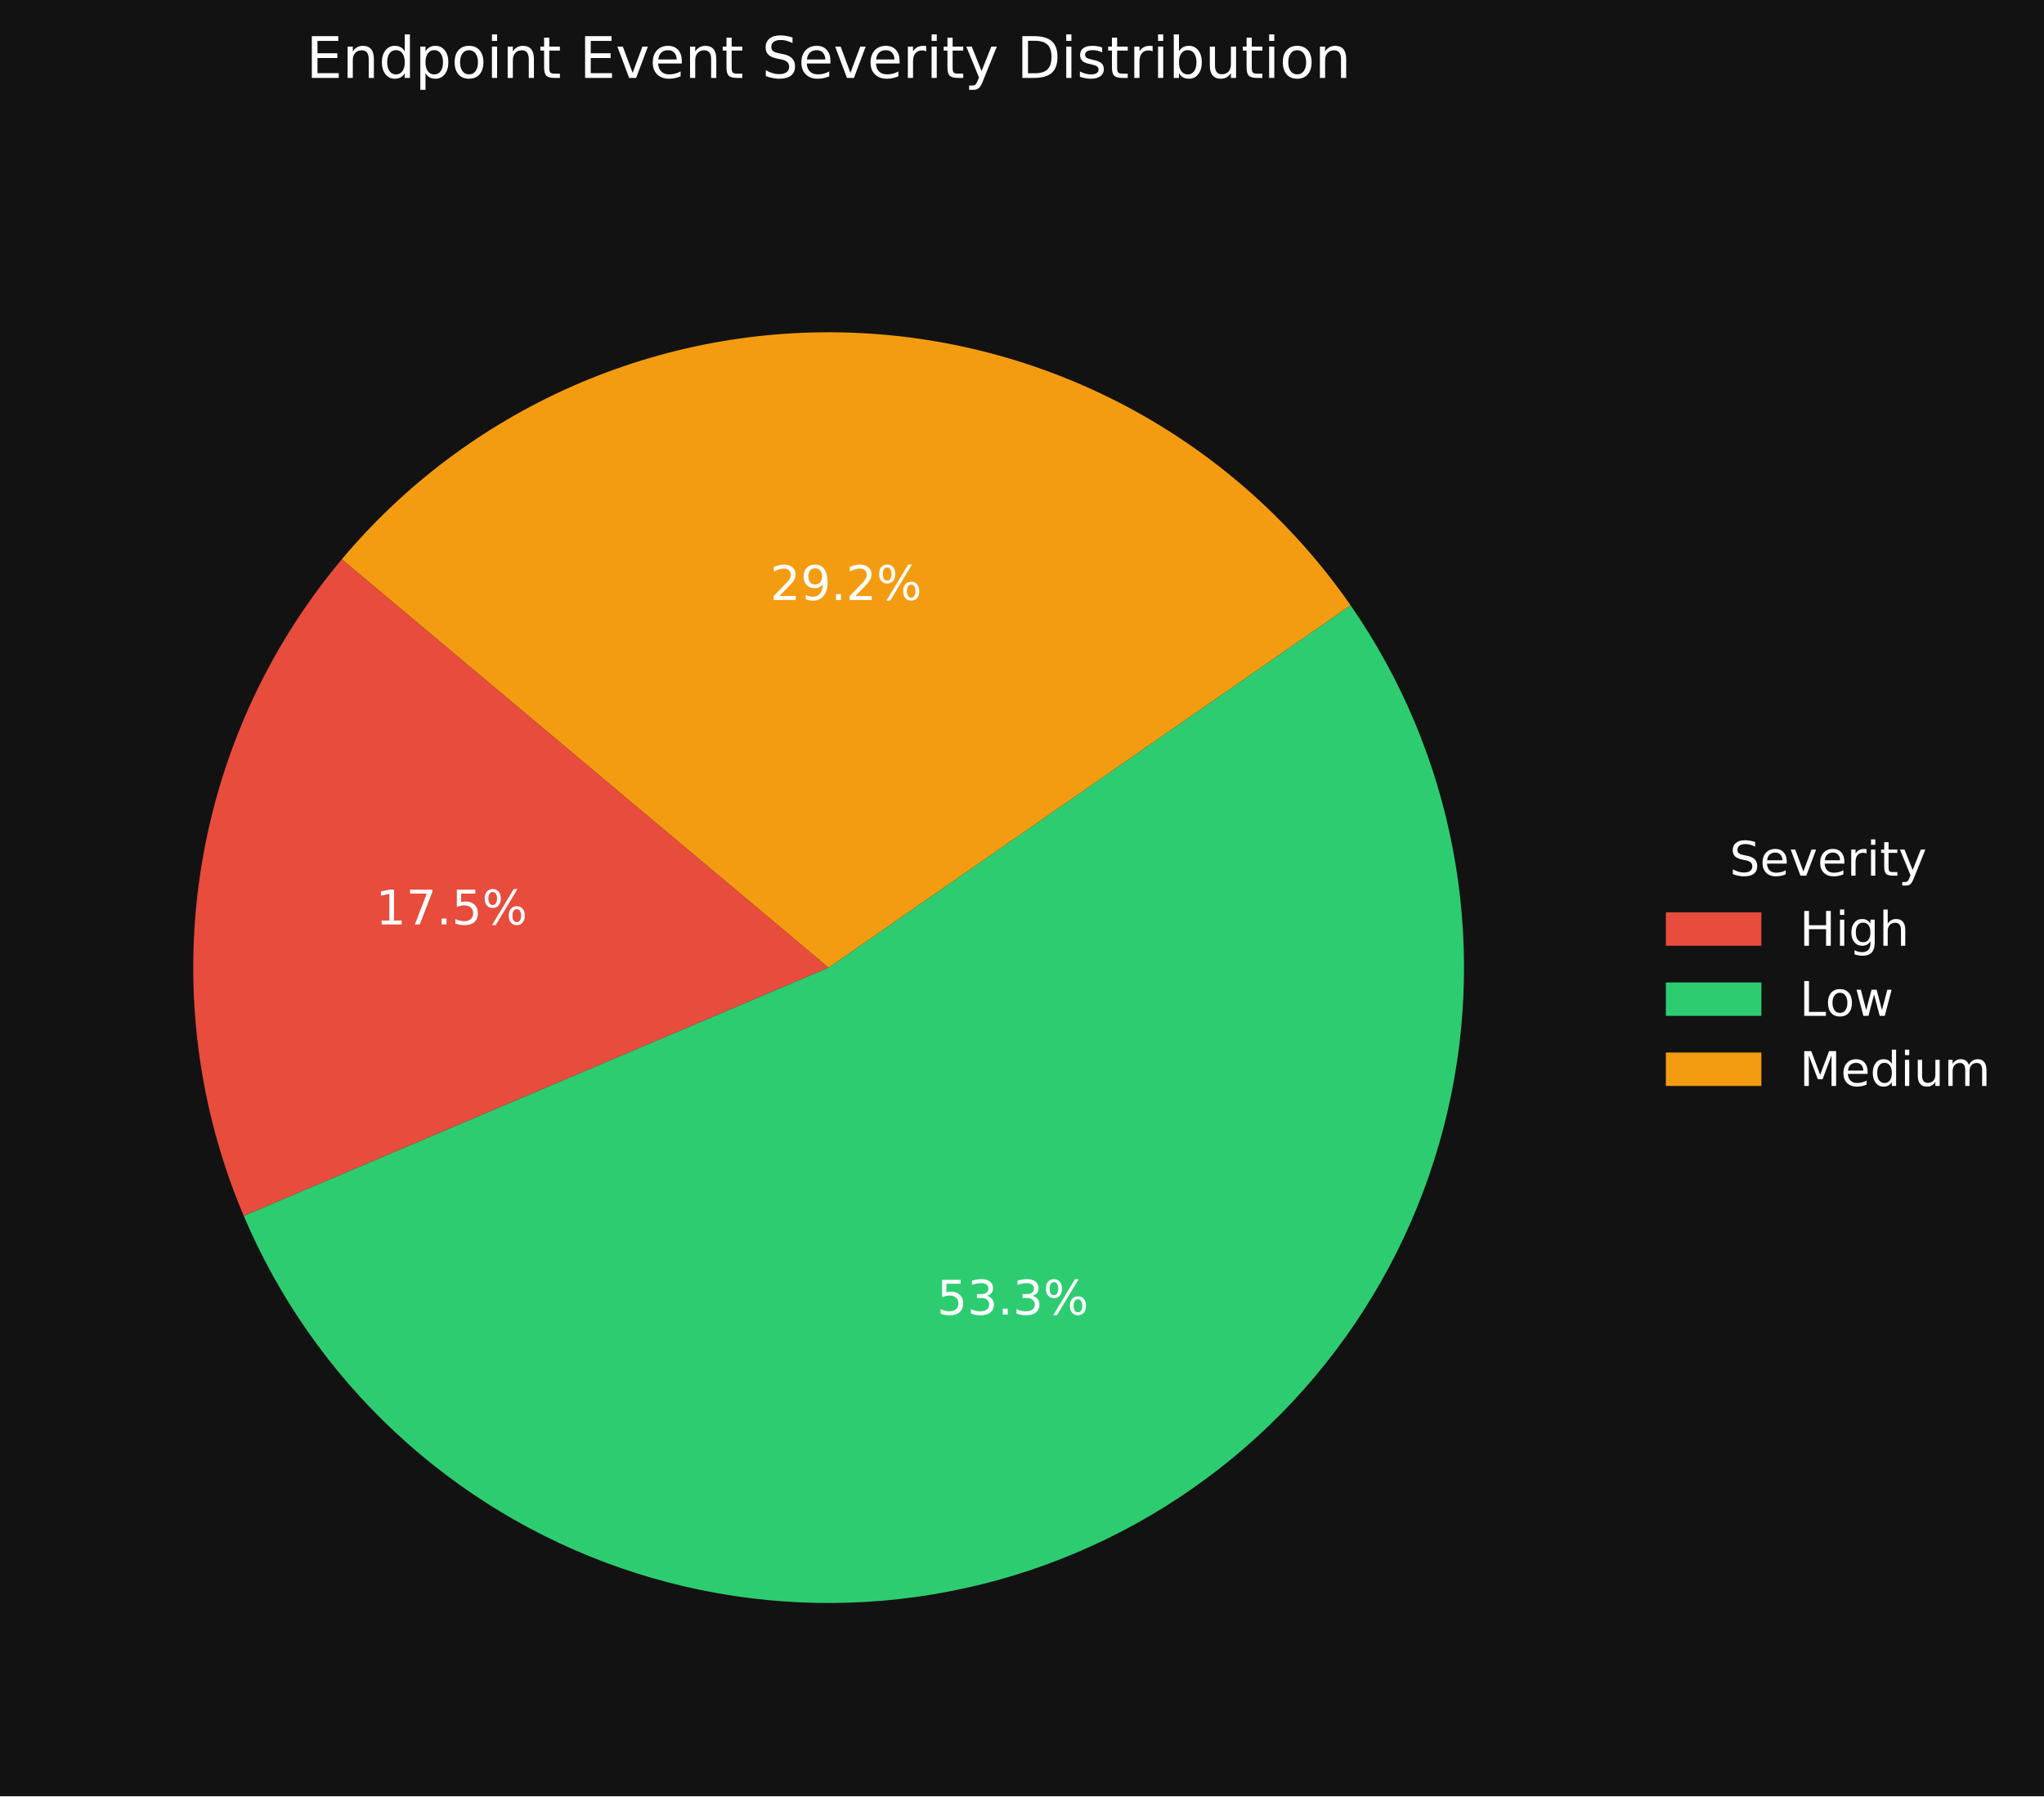
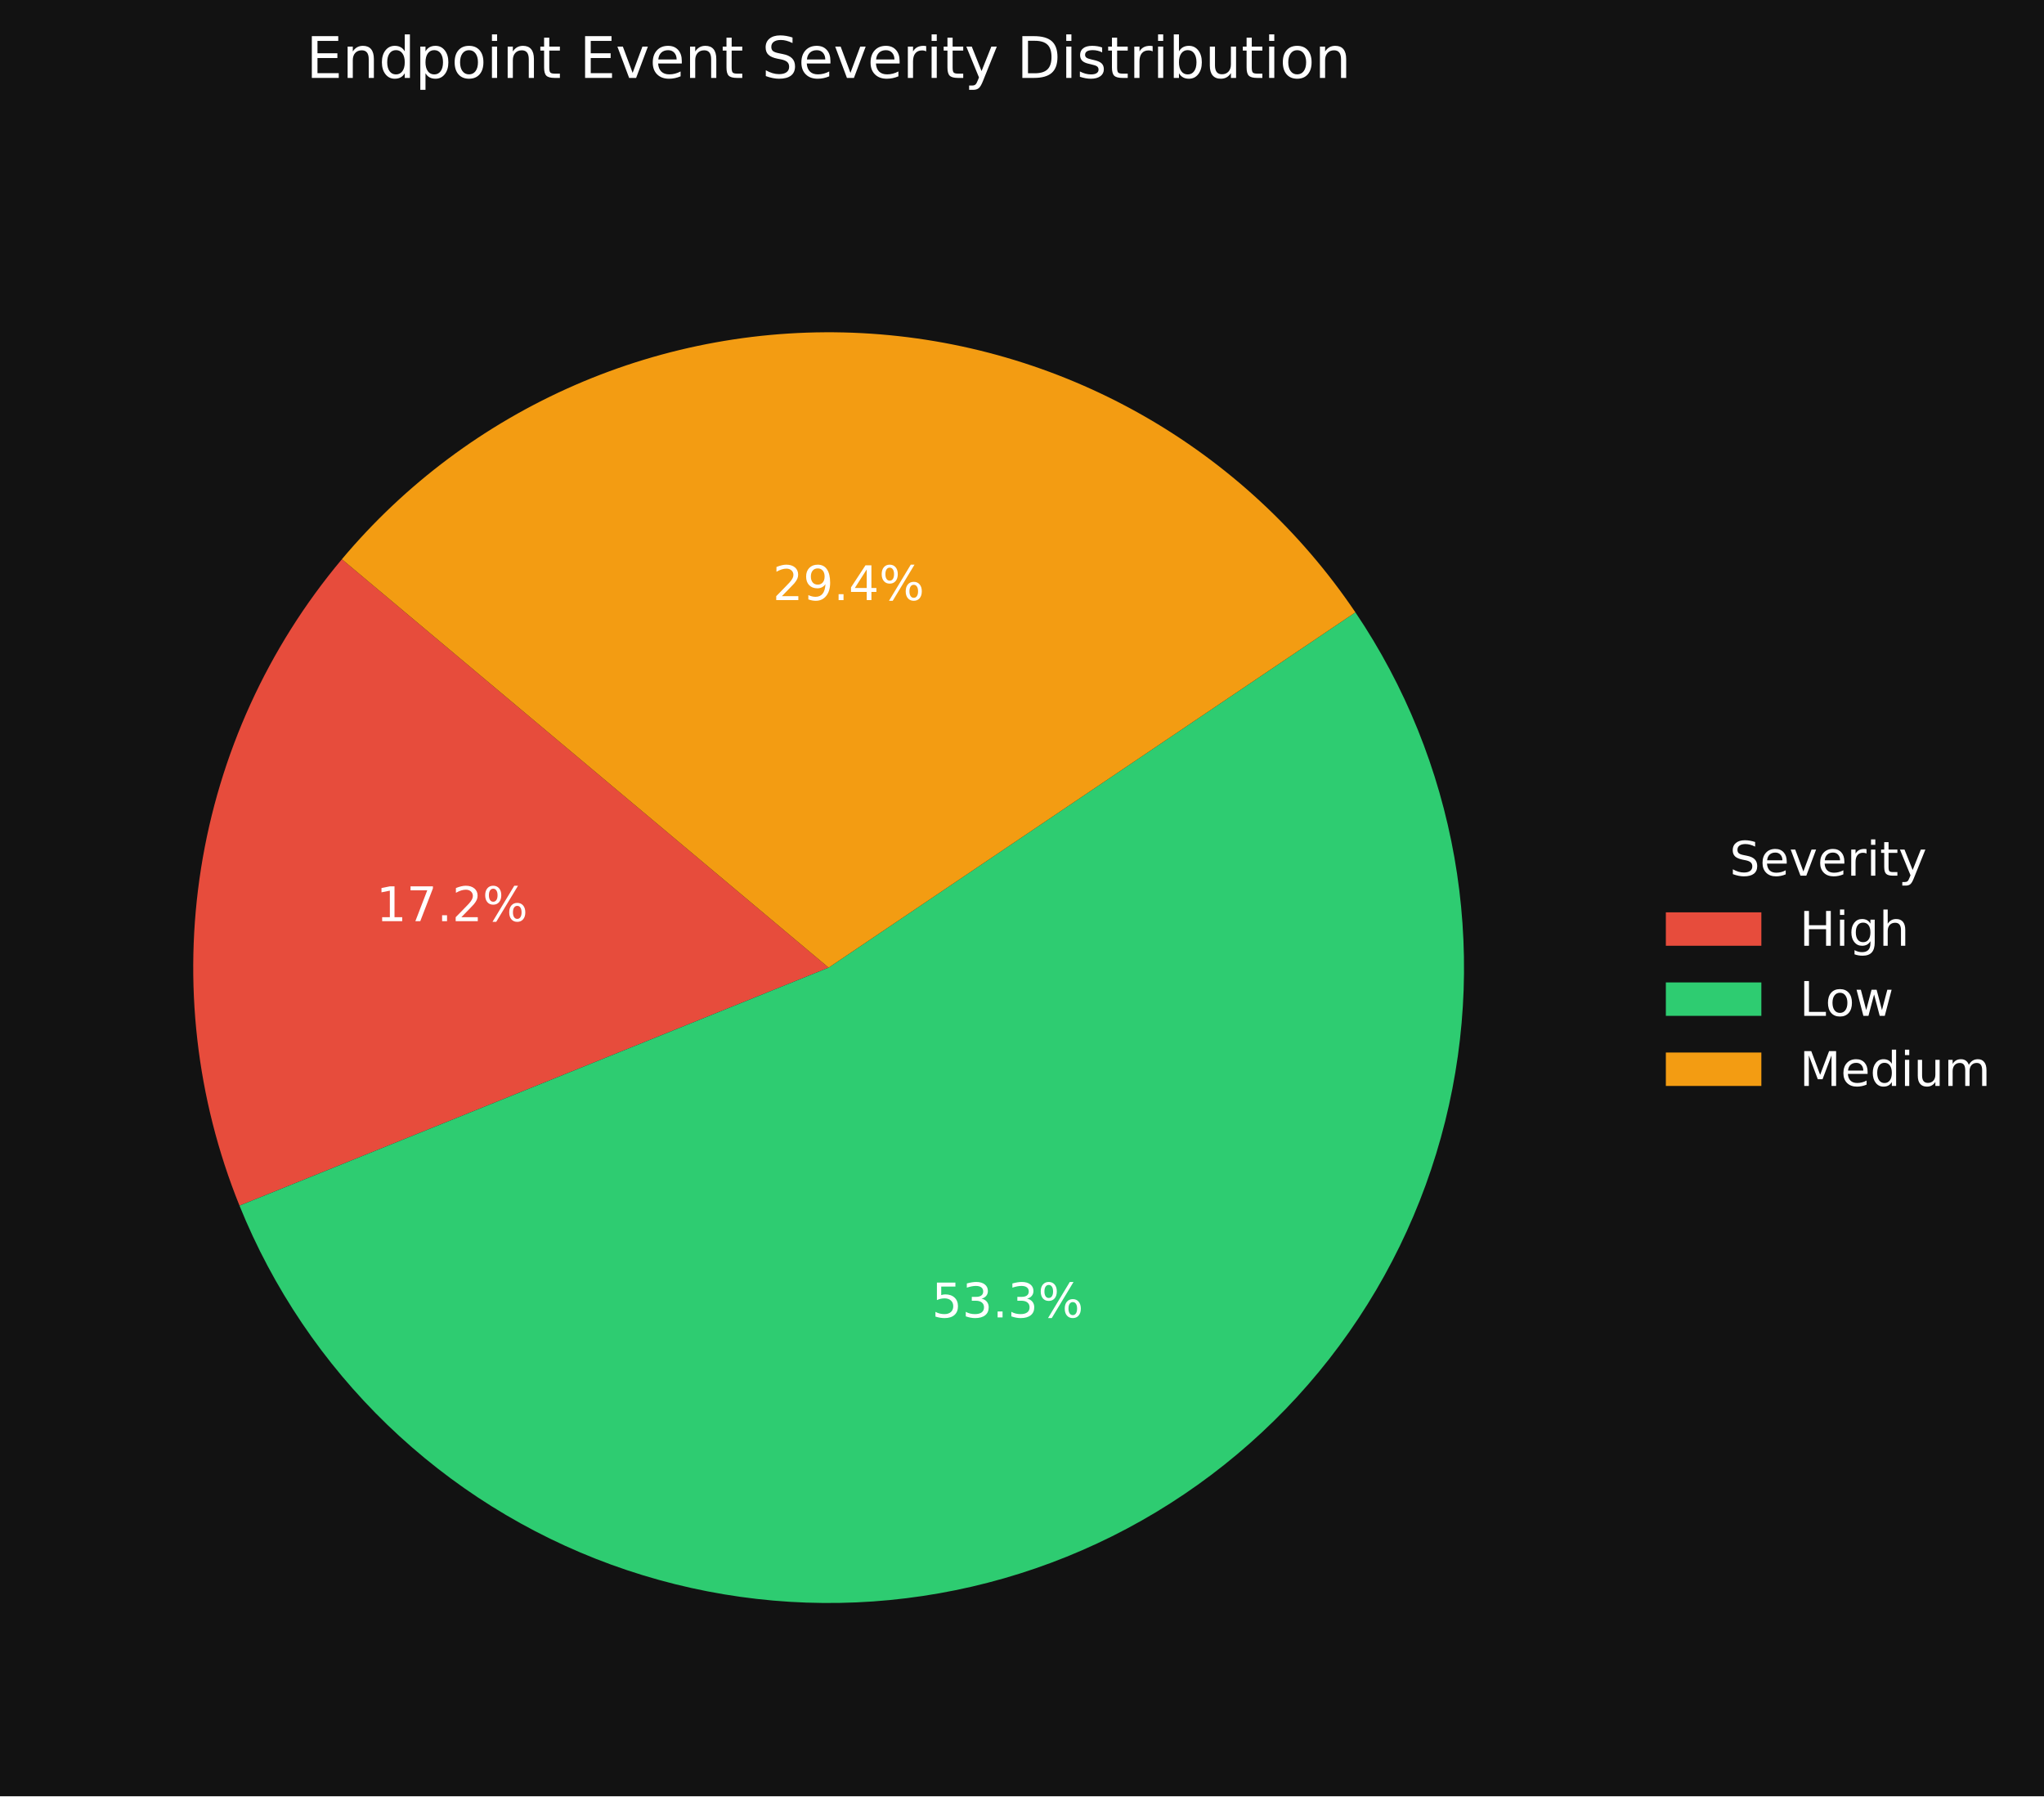
<svg xmlns="http://www.w3.org/2000/svg" xmlns:xlink="http://www.w3.org/1999/xlink" width="428.026pt" height="376.158pt" viewBox="0 0 428.026 376.158" version="1.1">
  <defs>
    <style type="text/css">*{stroke-linejoin: round; stroke-linecap: butt}</style>
  </defs>
  <g id="figure_1">
    <g id="patch_1">
      <path d="M 0 376.158  L 428.026 376.158  L 428.026 -0  L 0 -0  z " style="fill: #121212" />
    </g>
    <g id="axes_1">
      <g id="patch_2">
-         <path d="M 71.593 117.111  C 55.822 135.907 45.552 158.704 41.926 182.971  C 38.299 207.238 41.454 232.041 51.041 254.627  L 173.52 202.638  z " style="fill: #e74c3c" />
+         <path d="M 71.593 117.111  C 56.075 135.605 45.879 157.979 42.102 181.824  C 38.325 205.668 41.109 230.098 50.153 252.482  L 173.52 202.638  z " style="fill: #e74c3c" />
      </g>
      <g id="patch_3">
-         <path d="M 51.041 254.627  C 58.318 271.77 69.113 287.196 82.727 299.903  C 96.341 312.611 112.472 322.32 130.075 328.401  C 147.677 334.482 166.362 336.8 184.916 335.205  C 203.471 333.61 221.486 328.137 237.792 319.141  C 254.099 310.145 268.336 297.825 279.581 282.98  C 290.826 268.136 298.831 251.094 303.075 232.961  C 307.319 214.828 307.709 196.004 304.22 177.71  C 300.731 159.417 293.44 142.058 282.82 126.76  L 173.52 202.638  z " style="fill: #2ecc71" />
+         <path d="M 50.153 252.482  C 57.137 269.77 67.679 285.398 81.092 298.351  C 94.504 311.303 110.491 321.293 128.012 327.67  C 145.533 334.047 164.201 336.671 182.802 335.37  C 201.402 334.069 219.523 328.873 235.986 320.12  C 252.449 311.366 266.89 299.249 278.37 284.556  C 289.849 269.862 298.113 252.919 302.624 234.827  C 307.135 216.735 307.792 197.896 304.555 179.533  C 301.317 161.171 294.255 143.692 283.828 128.234  L 173.52 202.638  z " style="fill: #2ecc71" />
      </g>
      <g id="patch_4">
-         <path d="M 282.82 126.76  C 271.156 109.958 255.773 96.07 237.871 86.178  C 219.968 76.286 200.024 70.654 179.592 69.721  C 159.159 68.787 138.784 72.578 120.055 80.797  C 101.325 89.015 84.74 101.443 71.593 117.111  L 173.52 202.638  z " style="fill: #f39c12" />
+         <path d="M 283.828 128.234  C 272.307 111.152 256.973 96.978 239.04 86.832  C 221.107 76.686 201.06 70.843 180.484 69.764  C 159.907 68.686 139.359 72.402 120.464 80.618  C 101.569 88.834 84.837 101.328 71.593 117.111  L 173.52 202.638  z " style="fill: #f39c12" />
      </g>
      <g id="matplotlib.axis_1" />
      <g id="matplotlib.axis_2" />
      <g id="text_1">
-         <g style="fill: #ffffff" transform="translate(78.67971 193.5974) scale(0.1 -0.1)">
+         <g style="fill: #ffffff" transform="translate(78.78569 192.9088) scale(0.1 -0.1)">
          <defs>
            <path id="DejaVuSans-31" d="M 794 531  L 1825 531  L 1825 4091  L 703 3866  L 703 4441  L 1819 4666  L 2450 4666  L 2450 531  L 3481 531  L 3481 0  L 794 0  L 794 531  z " transform="scale(0.015625)" />
            <path id="DejaVuSans-37" d="M 525 4666  L 3525 4666  L 3525 4397  L 1831 0  L 1172 0  L 2766 4134  L 525 4134  L 525 4666  z " transform="scale(0.015625)" />
            <path id="DejaVuSans-2e" d="M 684 794  L 1344 794  L 1344 0  L 684 0  L 684 794  z " transform="scale(0.015625)" />
-             <path id="DejaVuSans-35" d="M 691 4666  L 3169 4666  L 3169 4134  L 1269 4134  L 1269 2991  Q 1406 3038 1543 3061  Q 1681 3084 1819 3084  Q 2600 3084 3056 2656  Q 3513 2228 3513 1497  Q 3513 744 3044 326  Q 2575 -91 1722 -91  Q 1428 -91 1123 -41  Q 819 9 494 109  L 494 744  Q 775 591 1075 516  Q 1375 441 1709 441  Q 2250 441 2565 725  Q 2881 1009 2881 1497  Q 2881 1984 2565 2268  Q 2250 2553 1709 2553  Q 1456 2553 1204 2497  Q 953 2441 691 2322  L 691 4666  z " transform="scale(0.015625)" />
+             <path id="DejaVuSans-32" d="M 1228 531  L 3431 531  L 3431 0  L 469 0  L 469 531  Q 828 903 1448 1529  Q 2069 2156 2228 2338  Q 2531 2678 2651 2914  Q 2772 3150 2772 3378  Q 2772 3750 2511 3984  Q 2250 4219 1831 4219  Q 1534 4219 1204 4116  Q 875 4013 500 3803  L 500 4441  Q 881 4594 1212 4672  Q 1544 4750 1819 4750  Q 2544 4750 2975 4387  Q 3406 4025 3406 3419  Q 3406 3131 3298 2873  Q 3191 2616 2906 2266  Q 2828 2175 2409 1742  Q 1991 1309 1228 531  z " transform="scale(0.015625)" />
            <path id="DejaVuSans-25" d="M 4653 2053  Q 4381 2053 4226 1822  Q 4072 1591 4072 1178  Q 4072 772 4226 539  Q 4381 306 4653 306  Q 4919 306 5073 539  Q 5228 772 5228 1178  Q 5228 1588 5073 1820  Q 4919 2053 4653 2053  z M 4653 2450  Q 5147 2450 5437 2106  Q 5728 1763 5728 1178  Q 5728 594 5436 251  Q 5144 -91 4653 -91  Q 4153 -91 3862 251  Q 3572 594 3572 1178  Q 3572 1766 3864 2108  Q 4156 2450 4653 2450  z M 1428 4353  Q 1159 4353 1004 4120  Q 850 3888 850 3481  Q 850 3069 1003 2837  Q 1156 2606 1428 2606  Q 1700 2606 1854 2837  Q 2009 3069 2009 3481  Q 2009 3884 1853 4118  Q 1697 4353 1428 4353  z M 4250 4750  L 4750 4750  L 1831 -91  L 1331 -91  L 4250 4750  z M 1428 4750  Q 1922 4750 2215 4408  Q 2509 4066 2509 3481  Q 2509 2891 2217 2550  Q 1925 2209 1428 2209  Q 931 2209 642 2551  Q 353 2894 353 3481  Q 353 4063 643 4406  Q 934 4750 1428 4750  z " transform="scale(0.015625)" />
          </defs>
          <use xlink:href="#DejaVuSans-31" />
          <use xlink:href="#DejaVuSans-37" transform="translate(63.62305 0)" />
          <use xlink:href="#DejaVuSans-2e" transform="translate(127.2461 0)" />
-           <use xlink:href="#DejaVuSans-35" transform="translate(159.0332 0)" />
+           <use xlink:href="#DejaVuSans-32" transform="translate(159.0332 0)" />
          <use xlink:href="#DejaVuSans-25" transform="translate(222.6562 0)" />
        </g>
      </g>
      <g id="text_2">
-         <g style="fill: #ffffff" transform="translate(196.1998 275.2993) scale(0.1 -0.1)">
+         <g style="fill: #ffffff" transform="translate(195.116 275.8864) scale(0.1 -0.1)">
          <defs>
+             <path id="DejaVuSans-35" d="M 691 4666  L 3169 4666  L 3169 4134  L 1269 4134  L 1269 2991  Q 1406 3038 1543 3061  Q 1681 3084 1819 3084  Q 2600 3084 3056 2656  Q 3513 2228 3513 1497  Q 3513 744 3044 326  Q 2575 -91 1722 -91  Q 1428 -91 1123 -41  Q 819 9 494 109  L 494 744  Q 775 591 1075 516  Q 1375 441 1709 441  Q 2250 441 2565 725  Q 2881 1009 2881 1497  Q 2881 1984 2565 2268  Q 2250 2553 1709 2553  Q 1456 2553 1204 2497  Q 953 2441 691 2322  L 691 4666  z " transform="scale(0.015625)" />
            <path id="DejaVuSans-33" d="M 2597 2516  Q 3050 2419 3304 2112  Q 3559 1806 3559 1356  Q 3559 666 3084 287  Q 2609 -91 1734 -91  Q 1441 -91 1130 -33  Q 819 25 488 141  L 488 750  Q 750 597 1062 519  Q 1375 441 1716 441  Q 2309 441 2620 675  Q 2931 909 2931 1356  Q 2931 1769 2642 2001  Q 2353 2234 1838 2234  L 1294 2234  L 1294 2753  L 1863 2753  Q 2328 2753 2575 2939  Q 2822 3125 2822 3475  Q 2822 3834 2567 4026  Q 2313 4219 1838 4219  Q 1578 4219 1281 4162  Q 984 4106 628 3988  L 628 4550  Q 988 4650 1302 4700  Q 1616 4750 1894 4750  Q 2613 4750 3031 4423  Q 3450 4097 3450 3541  Q 3450 3153 3228 2886  Q 3006 2619 2597 2516  z " transform="scale(0.015625)" />
          </defs>
          <use xlink:href="#DejaVuSans-35" />
          <use xlink:href="#DejaVuSans-33" transform="translate(63.62305 0)" />
          <use xlink:href="#DejaVuSans-2e" transform="translate(127.2461 0)" />
          <use xlink:href="#DejaVuSans-33" transform="translate(159.0332 0)" />
          <use xlink:href="#DejaVuSans-25" transform="translate(222.6562 0)" />
        </g>
      </g>
      <g id="text_3">
-         <g style="fill: #ffffff" transform="translate(161.2793 125.6471) scale(0.1 -0.1)">
+         <g style="fill: #ffffff" transform="translate(161.8145 125.6733) scale(0.1 -0.1)">
          <defs>
-             <path id="DejaVuSans-32" d="M 1228 531  L 3431 531  L 3431 0  L 469 0  L 469 531  Q 828 903 1448 1529  Q 2069 2156 2228 2338  Q 2531 2678 2651 2914  Q 2772 3150 2772 3378  Q 2772 3750 2511 3984  Q 2250 4219 1831 4219  Q 1534 4219 1204 4116  Q 875 4013 500 3803  L 500 4441  Q 881 4594 1212 4672  Q 1544 4750 1819 4750  Q 2544 4750 2975 4387  Q 3406 4025 3406 3419  Q 3406 3131 3298 2873  Q 3191 2616 2906 2266  Q 2828 2175 2409 1742  Q 1991 1309 1228 531  z " transform="scale(0.015625)" />
            <path id="DejaVuSans-39" d="M 703 97  L 703 672  Q 941 559 1184 500  Q 1428 441 1663 441  Q 2288 441 2617 861  Q 2947 1281 2994 2138  Q 2813 1869 2534 1725  Q 2256 1581 1919 1581  Q 1219 1581 811 2004  Q 403 2428 403 3163  Q 403 3881 828 4315  Q 1253 4750 1959 4750  Q 2769 4750 3195 4129  Q 3622 3509 3622 2328  Q 3622 1225 3098 567  Q 2575 -91 1691 -91  Q 1453 -91 1209 -44  Q 966 3 703 97  z M 1959 2075  Q 2384 2075 2632 2365  Q 2881 2656 2881 3163  Q 2881 3666 2632 3958  Q 2384 4250 1959 4250  Q 1534 4250 1286 3958  Q 1038 3666 1038 3163  Q 1038 2656 1286 2365  Q 1534 2075 1959 2075  z " transform="scale(0.015625)" />
+             <path id="DejaVuSans-34" d="M 2419 4116  L 825 1625  L 2419 1625  L 2419 4116  z M 2253 4666  L 3047 4666  L 3047 1625  L 3713 1625  L 3713 1100  L 3047 1100  L 3047 0  L 2419 0  L 2419 1100  L 313 1100  L 313 1709  L 2253 4666  z " transform="scale(0.015625)" />
          </defs>
          <use xlink:href="#DejaVuSans-32" />
          <use xlink:href="#DejaVuSans-39" transform="translate(63.62305 0)" />
          <use xlink:href="#DejaVuSans-2e" transform="translate(127.2461 0)" />
-           <use xlink:href="#DejaVuSans-32" transform="translate(159.0332 0)" />
+           <use xlink:href="#DejaVuSans-34" transform="translate(159.0332 0)" />
          <use xlink:href="#DejaVuSans-25" transform="translate(222.6562 0)" />
        </g>
      </g>
      <g id="text_4">
        <g style="fill: #ffffff" transform="translate(64.12219 16.31812) scale(0.12 -0.12)">
          <defs>
            <path id="DejaVuSans-45" d="M 628 4666  L 3578 4666  L 3578 4134  L 1259 4134  L 1259 2753  L 3481 2753  L 3481 2222  L 1259 2222  L 1259 531  L 3634 531  L 3634 0  L 628 0  L 628 4666  z " transform="scale(0.015625)" />
            <path id="DejaVuSans-6e" d="M 3513 2113  L 3513 0  L 2938 0  L 2938 2094  Q 2938 2591 2744 2837  Q 2550 3084 2163 3084  Q 1697 3084 1428 2787  Q 1159 2491 1159 1978  L 1159 0  L 581 0  L 581 3500  L 1159 3500  L 1159 2956  Q 1366 3272 1645 3428  Q 1925 3584 2291 3584  Q 2894 3584 3203 3211  Q 3513 2838 3513 2113  z " transform="scale(0.015625)" />
            <path id="DejaVuSans-64" d="M 2906 2969  L 2906 4863  L 3481 4863  L 3481 0  L 2906 0  L 2906 525  Q 2725 213 2448 61  Q 2172 -91 1784 -91  Q 1150 -91 751 415  Q 353 922 353 1747  Q 353 2572 751 3078  Q 1150 3584 1784 3584  Q 2172 3584 2448 3432  Q 2725 3281 2906 2969  z M 947 1747  Q 947 1113 1208 752  Q 1469 391 1925 391  Q 2381 391 2643 752  Q 2906 1113 2906 1747  Q 2906 2381 2643 2742  Q 2381 3103 1925 3103  Q 1469 3103 1208 2742  Q 947 2381 947 1747  z " transform="scale(0.015625)" />
            <path id="DejaVuSans-70" d="M 1159 525  L 1159 -1331  L 581 -1331  L 581 3500  L 1159 3500  L 1159 2969  Q 1341 3281 1617 3432  Q 1894 3584 2278 3584  Q 2916 3584 3314 3078  Q 3713 2572 3713 1747  Q 3713 922 3314 415  Q 2916 -91 2278 -91  Q 1894 -91 1617 61  Q 1341 213 1159 525  z M 3116 1747  Q 3116 2381 2855 2742  Q 2594 3103 2138 3103  Q 1681 3103 1420 2742  Q 1159 2381 1159 1747  Q 1159 1113 1420 752  Q 1681 391 2138 391  Q 2594 391 2855 752  Q 3116 1113 3116 1747  z " transform="scale(0.015625)" />
            <path id="DejaVuSans-6f" d="M 1959 3097  Q 1497 3097 1228 2736  Q 959 2375 959 1747  Q 959 1119 1226 758  Q 1494 397 1959 397  Q 2419 397 2687 759  Q 2956 1122 2956 1747  Q 2956 2369 2687 2733  Q 2419 3097 1959 3097  z M 1959 3584  Q 2709 3584 3137 3096  Q 3566 2609 3566 1747  Q 3566 888 3137 398  Q 2709 -91 1959 -91  Q 1206 -91 779 398  Q 353 888 353 1747  Q 353 2609 779 3096  Q 1206 3584 1959 3584  z " transform="scale(0.015625)" />
            <path id="DejaVuSans-69" d="M 603 3500  L 1178 3500  L 1178 0  L 603 0  L 603 3500  z M 603 4863  L 1178 4863  L 1178 4134  L 603 4134  L 603 4863  z " transform="scale(0.015625)" />
            <path id="DejaVuSans-74" d="M 1172 4494  L 1172 3500  L 2356 3500  L 2356 3053  L 1172 3053  L 1172 1153  Q 1172 725 1289 603  Q 1406 481 1766 481  L 2356 481  L 2356 0  L 1766 0  Q 1100 0 847 248  Q 594 497 594 1153  L 594 3053  L 172 3053  L 172 3500  L 594 3500  L 594 4494  L 1172 4494  z " transform="scale(0.015625)" />
            <path id="DejaVuSans-20" transform="scale(0.015625)" />
            <path id="DejaVuSans-76" d="M 191 3500  L 800 3500  L 1894 563  L 2988 3500  L 3597 3500  L 2284 0  L 1503 0  L 191 3500  z " transform="scale(0.015625)" />
            <path id="DejaVuSans-65" d="M 3597 1894  L 3597 1613  L 953 1613  Q 991 1019 1311 708  Q 1631 397 2203 397  Q 2534 397 2845 478  Q 3156 559 3463 722  L 3463 178  Q 3153 47 2828 -22  Q 2503 -91 2169 -91  Q 1331 -91 842 396  Q 353 884 353 1716  Q 353 2575 817 3079  Q 1281 3584 2069 3584  Q 2775 3584 3186 3129  Q 3597 2675 3597 1894  z M 3022 2063  Q 3016 2534 2758 2815  Q 2500 3097 2075 3097  Q 1594 3097 1305 2825  Q 1016 2553 972 2059  L 3022 2063  z " transform="scale(0.015625)" />
            <path id="DejaVuSans-53" d="M 3425 4513  L 3425 3897  Q 3066 4069 2747 4153  Q 2428 4238 2131 4238  Q 1616 4238 1336 4038  Q 1056 3838 1056 3469  Q 1056 3159 1242 3001  Q 1428 2844 1947 2747  L 2328 2669  Q 3034 2534 3370 2195  Q 3706 1856 3706 1288  Q 3706 609 3251 259  Q 2797 -91 1919 -91  Q 1588 -91 1214 -16  Q 841 59 441 206  L 441 856  Q 825 641 1194 531  Q 1563 422 1919 422  Q 2459 422 2753 634  Q 3047 847 3047 1241  Q 3047 1584 2836 1778  Q 2625 1972 2144 2069  L 1759 2144  Q 1053 2284 737 2584  Q 422 2884 422 3419  Q 422 4038 858 4394  Q 1294 4750 2059 4750  Q 2388 4750 2728 4690  Q 3069 4631 3425 4513  z " transform="scale(0.015625)" />
            <path id="DejaVuSans-72" d="M 2631 2963  Q 2534 3019 2420 3045  Q 2306 3072 2169 3072  Q 1681 3072 1420 2755  Q 1159 2438 1159 1844  L 1159 0  L 581 0  L 581 3500  L 1159 3500  L 1159 2956  Q 1341 3275 1631 3429  Q 1922 3584 2338 3584  Q 2397 3584 2469 3576  Q 2541 3569 2628 3553  L 2631 2963  z " transform="scale(0.015625)" />
            <path id="DejaVuSans-79" d="M 2059 -325  Q 1816 -950 1584 -1140  Q 1353 -1331 966 -1331  L 506 -1331  L 506 -850  L 844 -850  Q 1081 -850 1212 -737  Q 1344 -625 1503 -206  L 1606 56  L 191 3500  L 800 3500  L 1894 763  L 2988 3500  L 3597 3500  L 2059 -325  z " transform="scale(0.015625)" />
            <path id="DejaVuSans-44" d="M 1259 4147  L 1259 519  L 2022 519  Q 2988 519 3436 956  Q 3884 1394 3884 2338  Q 3884 3275 3436 3711  Q 2988 4147 2022 4147  L 1259 4147  z M 628 4666  L 1925 4666  Q 3281 4666 3915 4102  Q 4550 3538 4550 2338  Q 4550 1131 3912 565  Q 3275 0 1925 0  L 628 0  L 628 4666  z " transform="scale(0.015625)" />
            <path id="DejaVuSans-73" d="M 2834 3397  L 2834 2853  Q 2591 2978 2328 3040  Q 2066 3103 1784 3103  Q 1356 3103 1142 2972  Q 928 2841 928 2578  Q 928 2378 1081 2264  Q 1234 2150 1697 2047  L 1894 2003  Q 2506 1872 2764 1633  Q 3022 1394 3022 966  Q 3022 478 2636 193  Q 2250 -91 1575 -91  Q 1294 -91 989 -36  Q 684 19 347 128  L 347 722  Q 666 556 975 473  Q 1284 391 1588 391  Q 1994 391 2212 530  Q 2431 669 2431 922  Q 2431 1156 2273 1281  Q 2116 1406 1581 1522  L 1381 1569  Q 847 1681 609 1914  Q 372 2147 372 2553  Q 372 3047 722 3315  Q 1072 3584 1716 3584  Q 2034 3584 2315 3537  Q 2597 3491 2834 3397  z " transform="scale(0.015625)" />
            <path id="DejaVuSans-62" d="M 3116 1747  Q 3116 2381 2855 2742  Q 2594 3103 2138 3103  Q 1681 3103 1420 2742  Q 1159 2381 1159 1747  Q 1159 1113 1420 752  Q 1681 391 2138 391  Q 2594 391 2855 752  Q 3116 1113 3116 1747  z M 1159 2969  Q 1341 3281 1617 3432  Q 1894 3584 2278 3584  Q 2916 3584 3314 3078  Q 3713 2572 3713 1747  Q 3713 922 3314 415  Q 2916 -91 2278 -91  Q 1894 -91 1617 61  Q 1341 213 1159 525  L 1159 0  L 581 0  L 581 4863  L 1159 4863  L 1159 2969  z " transform="scale(0.015625)" />
            <path id="DejaVuSans-75" d="M 544 1381  L 544 3500  L 1119 3500  L 1119 1403  Q 1119 906 1312 657  Q 1506 409 1894 409  Q 2359 409 2629 706  Q 2900 1003 2900 1516  L 2900 3500  L 3475 3500  L 3475 0  L 2900 0  L 2900 538  Q 2691 219 2414 64  Q 2138 -91 1772 -91  Q 1169 -91 856 284  Q 544 659 544 1381  z M 1991 3584  L 1991 3584  z " transform="scale(0.015625)" />
          </defs>
          <use xlink:href="#DejaVuSans-45" />
          <use xlink:href="#DejaVuSans-6e" transform="translate(63.18359 0)" />
          <use xlink:href="#DejaVuSans-64" transform="translate(126.5625 0)" />
          <use xlink:href="#DejaVuSans-70" transform="translate(190.0391 0)" />
          <use xlink:href="#DejaVuSans-6f" transform="translate(253.5156 0)" />
          <use xlink:href="#DejaVuSans-69" transform="translate(314.6973 0)" />
          <use xlink:href="#DejaVuSans-6e" transform="translate(342.4805 0)" />
          <use xlink:href="#DejaVuSans-74" transform="translate(405.8594 0)" />
          <use xlink:href="#DejaVuSans-20" transform="translate(445.0684 0)" />
          <use xlink:href="#DejaVuSans-45" transform="translate(476.8555 0)" />
          <use xlink:href="#DejaVuSans-76" transform="translate(540.0391 0)" />
          <use xlink:href="#DejaVuSans-65" transform="translate(599.2188 0)" />
          <use xlink:href="#DejaVuSans-6e" transform="translate(660.7422 0)" />
          <use xlink:href="#DejaVuSans-74" transform="translate(724.1211 0)" />
          <use xlink:href="#DejaVuSans-20" transform="translate(763.3301 0)" />
          <use xlink:href="#DejaVuSans-53" transform="translate(795.1172 0)" />
          <use xlink:href="#DejaVuSans-65" transform="translate(858.5938 0)" />
          <use xlink:href="#DejaVuSans-76" transform="translate(920.1172 0)" />
          <use xlink:href="#DejaVuSans-65" transform="translate(979.2969 0)" />
          <use xlink:href="#DejaVuSans-72" transform="translate(1040.82 0)" />
          <use xlink:href="#DejaVuSans-69" transform="translate(1081.934 0)" />
          <use xlink:href="#DejaVuSans-74" transform="translate(1109.717 0)" />
          <use xlink:href="#DejaVuSans-79" transform="translate(1148.926 0)" />
          <use xlink:href="#DejaVuSans-20" transform="translate(1208.105 0)" />
          <use xlink:href="#DejaVuSans-44" transform="translate(1239.893 0)" />
          <use xlink:href="#DejaVuSans-69" transform="translate(1316.895 0)" />
          <use xlink:href="#DejaVuSans-73" transform="translate(1344.678 0)" />
          <use xlink:href="#DejaVuSans-74" transform="translate(1396.777 0)" />
          <use xlink:href="#DejaVuSans-72" transform="translate(1435.986 0)" />
          <use xlink:href="#DejaVuSans-69" transform="translate(1477.1 0)" />
          <use xlink:href="#DejaVuSans-62" transform="translate(1504.883 0)" />
          <use xlink:href="#DejaVuSans-75" transform="translate(1568.359 0)" />
          <use xlink:href="#DejaVuSans-74" transform="translate(1631.738 0)" />
          <use xlink:href="#DejaVuSans-69" transform="translate(1670.947 0)" />
          <use xlink:href="#DejaVuSans-6f" transform="translate(1698.73 0)" />
          <use xlink:href="#DejaVuSans-6e" transform="translate(1759.912 0)" />
        </g>
      </g>
      <g id="legend_1">
        <g id="text_5">
          <g style="fill: #ffffff" transform="translate(362.1822 183.3803) scale(0.1 -0.1)">
            <use xlink:href="#DejaVuSans-53" />
            <use xlink:href="#DejaVuSans-65" transform="translate(63.47656 0)" />
            <use xlink:href="#DejaVuSans-76" transform="translate(125 0)" />
            <use xlink:href="#DejaVuSans-65" transform="translate(184.1797 0)" />
            <use xlink:href="#DejaVuSans-72" transform="translate(245.7031 0)" />
            <use xlink:href="#DejaVuSans-69" transform="translate(286.8164 0)" />
            <use xlink:href="#DejaVuSans-74" transform="translate(314.5996 0)" />
            <use xlink:href="#DejaVuSans-79" transform="translate(353.8086 0)" />
          </g>
        </g>
        <g id="patch_5">
          <path d="M 348.84 198.058  L 368.84 198.058  L 368.84 191.058  L 348.84 191.058  z " style="fill: #e74c3c" />
        </g>
        <g id="text_6">
          <g style="fill: #ffffff" transform="translate(376.84 198.0584) scale(0.1 -0.1)">
            <defs>
              <path id="DejaVuSans-48" d="M 628 4666  L 1259 4666  L 1259 2753  L 3553 2753  L 3553 4666  L 4184 4666  L 4184 0  L 3553 0  L 3553 2222  L 1259 2222  L 1259 0  L 628 0  L 628 4666  z " transform="scale(0.015625)" />
              <path id="DejaVuSans-67" d="M 2906 1791  Q 2906 2416 2648 2759  Q 2391 3103 1925 3103  Q 1463 3103 1205 2759  Q 947 2416 947 1791  Q 947 1169 1205 825  Q 1463 481 1925 481  Q 2391 481 2648 825  Q 2906 1169 2906 1791  z M 3481 434  Q 3481 -459 3084 -895  Q 2688 -1331 1869 -1331  Q 1566 -1331 1297 -1286  Q 1028 -1241 775 -1147  L 775 -588  Q 1028 -725 1275 -790  Q 1522 -856 1778 -856  Q 2344 -856 2625 -561  Q 2906 -266 2906 331  L 2906 616  Q 2728 306 2450 153  Q 2172 0 1784 0  Q 1141 0 747 490  Q 353 981 353 1791  Q 353 2603 747 3093  Q 1141 3584 1784 3584  Q 2172 3584 2450 3431  Q 2728 3278 2906 2969  L 2906 3500  L 3481 3500  L 3481 434  z " transform="scale(0.015625)" />
              <path id="DejaVuSans-68" d="M 3513 2113  L 3513 0  L 2938 0  L 2938 2094  Q 2938 2591 2744 2837  Q 2550 3084 2163 3084  Q 1697 3084 1428 2787  Q 1159 2491 1159 1978  L 1159 0  L 581 0  L 581 4863  L 1159 4863  L 1159 2956  Q 1366 3272 1645 3428  Q 1925 3584 2291 3584  Q 2894 3584 3203 3211  Q 3513 2838 3513 2113  z " transform="scale(0.015625)" />
            </defs>
            <use xlink:href="#DejaVuSans-48" />
            <use xlink:href="#DejaVuSans-69" transform="translate(75.19531 0)" />
            <use xlink:href="#DejaVuSans-67" transform="translate(102.9785 0)" />
            <use xlink:href="#DejaVuSans-68" transform="translate(166.4551 0)" />
          </g>
        </g>
        <g id="patch_6">
          <path d="M 348.84 212.737  L 368.84 212.737  L 368.84 205.737  L 348.84 205.737  z " style="fill: #2ecc71" />
        </g>
        <g id="text_7">
          <g style="fill: #ffffff" transform="translate(376.84 212.7366) scale(0.1 -0.1)">
            <defs>
              <path id="DejaVuSans-4c" d="M 628 4666  L 1259 4666  L 1259 531  L 3531 531  L 3531 0  L 628 0  L 628 4666  z " transform="scale(0.015625)" />
              <path id="DejaVuSans-77" d="M 269 3500  L 844 3500  L 1563 769  L 2278 3500  L 2956 3500  L 3675 769  L 4391 3500  L 4966 3500  L 4050 0  L 3372 0  L 2619 2869  L 1863 0  L 1184 0  L 269 3500  z " transform="scale(0.015625)" />
            </defs>
            <use xlink:href="#DejaVuSans-4c" />
            <use xlink:href="#DejaVuSans-6f" transform="translate(53.96289 0)" />
            <use xlink:href="#DejaVuSans-77" transform="translate(115.1445 0)" />
          </g>
        </g>
        <g id="patch_7">
          <path d="M 348.84 227.415  L 368.84 227.415  L 368.84 220.415  L 348.84 220.415  z " style="fill: #f39c12" />
        </g>
        <g id="text_8">
          <g style="fill: #ffffff" transform="translate(376.84 227.4147) scale(0.1 -0.1)">
            <defs>
              <path id="DejaVuSans-4d" d="M 628 4666  L 1569 4666  L 2759 1491  L 3956 4666  L 4897 4666  L 4897 0  L 4281 0  L 4281 4097  L 3078 897  L 2444 897  L 1241 4097  L 1241 0  L 628 0  L 628 4666  z " transform="scale(0.015625)" />
              <path id="DejaVuSans-6d" d="M 3328 2828  Q 3544 3216 3844 3400  Q 4144 3584 4550 3584  Q 5097 3584 5394 3201  Q 5691 2819 5691 2113  L 5691 0  L 5113 0  L 5113 2094  Q 5113 2597 4934 2840  Q 4756 3084 4391 3084  Q 3944 3084 3684 2787  Q 3425 2491 3425 1978  L 3425 0  L 2847 0  L 2847 2094  Q 2847 2600 2669 2842  Q 2491 3084 2119 3084  Q 1678 3084 1418 2786  Q 1159 2488 1159 1978  L 1159 0  L 581 0  L 581 3500  L 1159 3500  L 1159 2956  Q 1356 3278 1631 3431  Q 1906 3584 2284 3584  Q 2666 3584 2933 3390  Q 3200 3197 3328 2828  z " transform="scale(0.015625)" />
            </defs>
            <use xlink:href="#DejaVuSans-4d" />
            <use xlink:href="#DejaVuSans-65" transform="translate(86.2793 0)" />
            <use xlink:href="#DejaVuSans-64" transform="translate(147.8027 0)" />
            <use xlink:href="#DejaVuSans-69" transform="translate(211.2793 0)" />
            <use xlink:href="#DejaVuSans-75" transform="translate(239.0625 0)" />
            <use xlink:href="#DejaVuSans-6d" transform="translate(302.4414 0)" />
          </g>
        </g>
      </g>
    </g>
  </g>
</svg>
